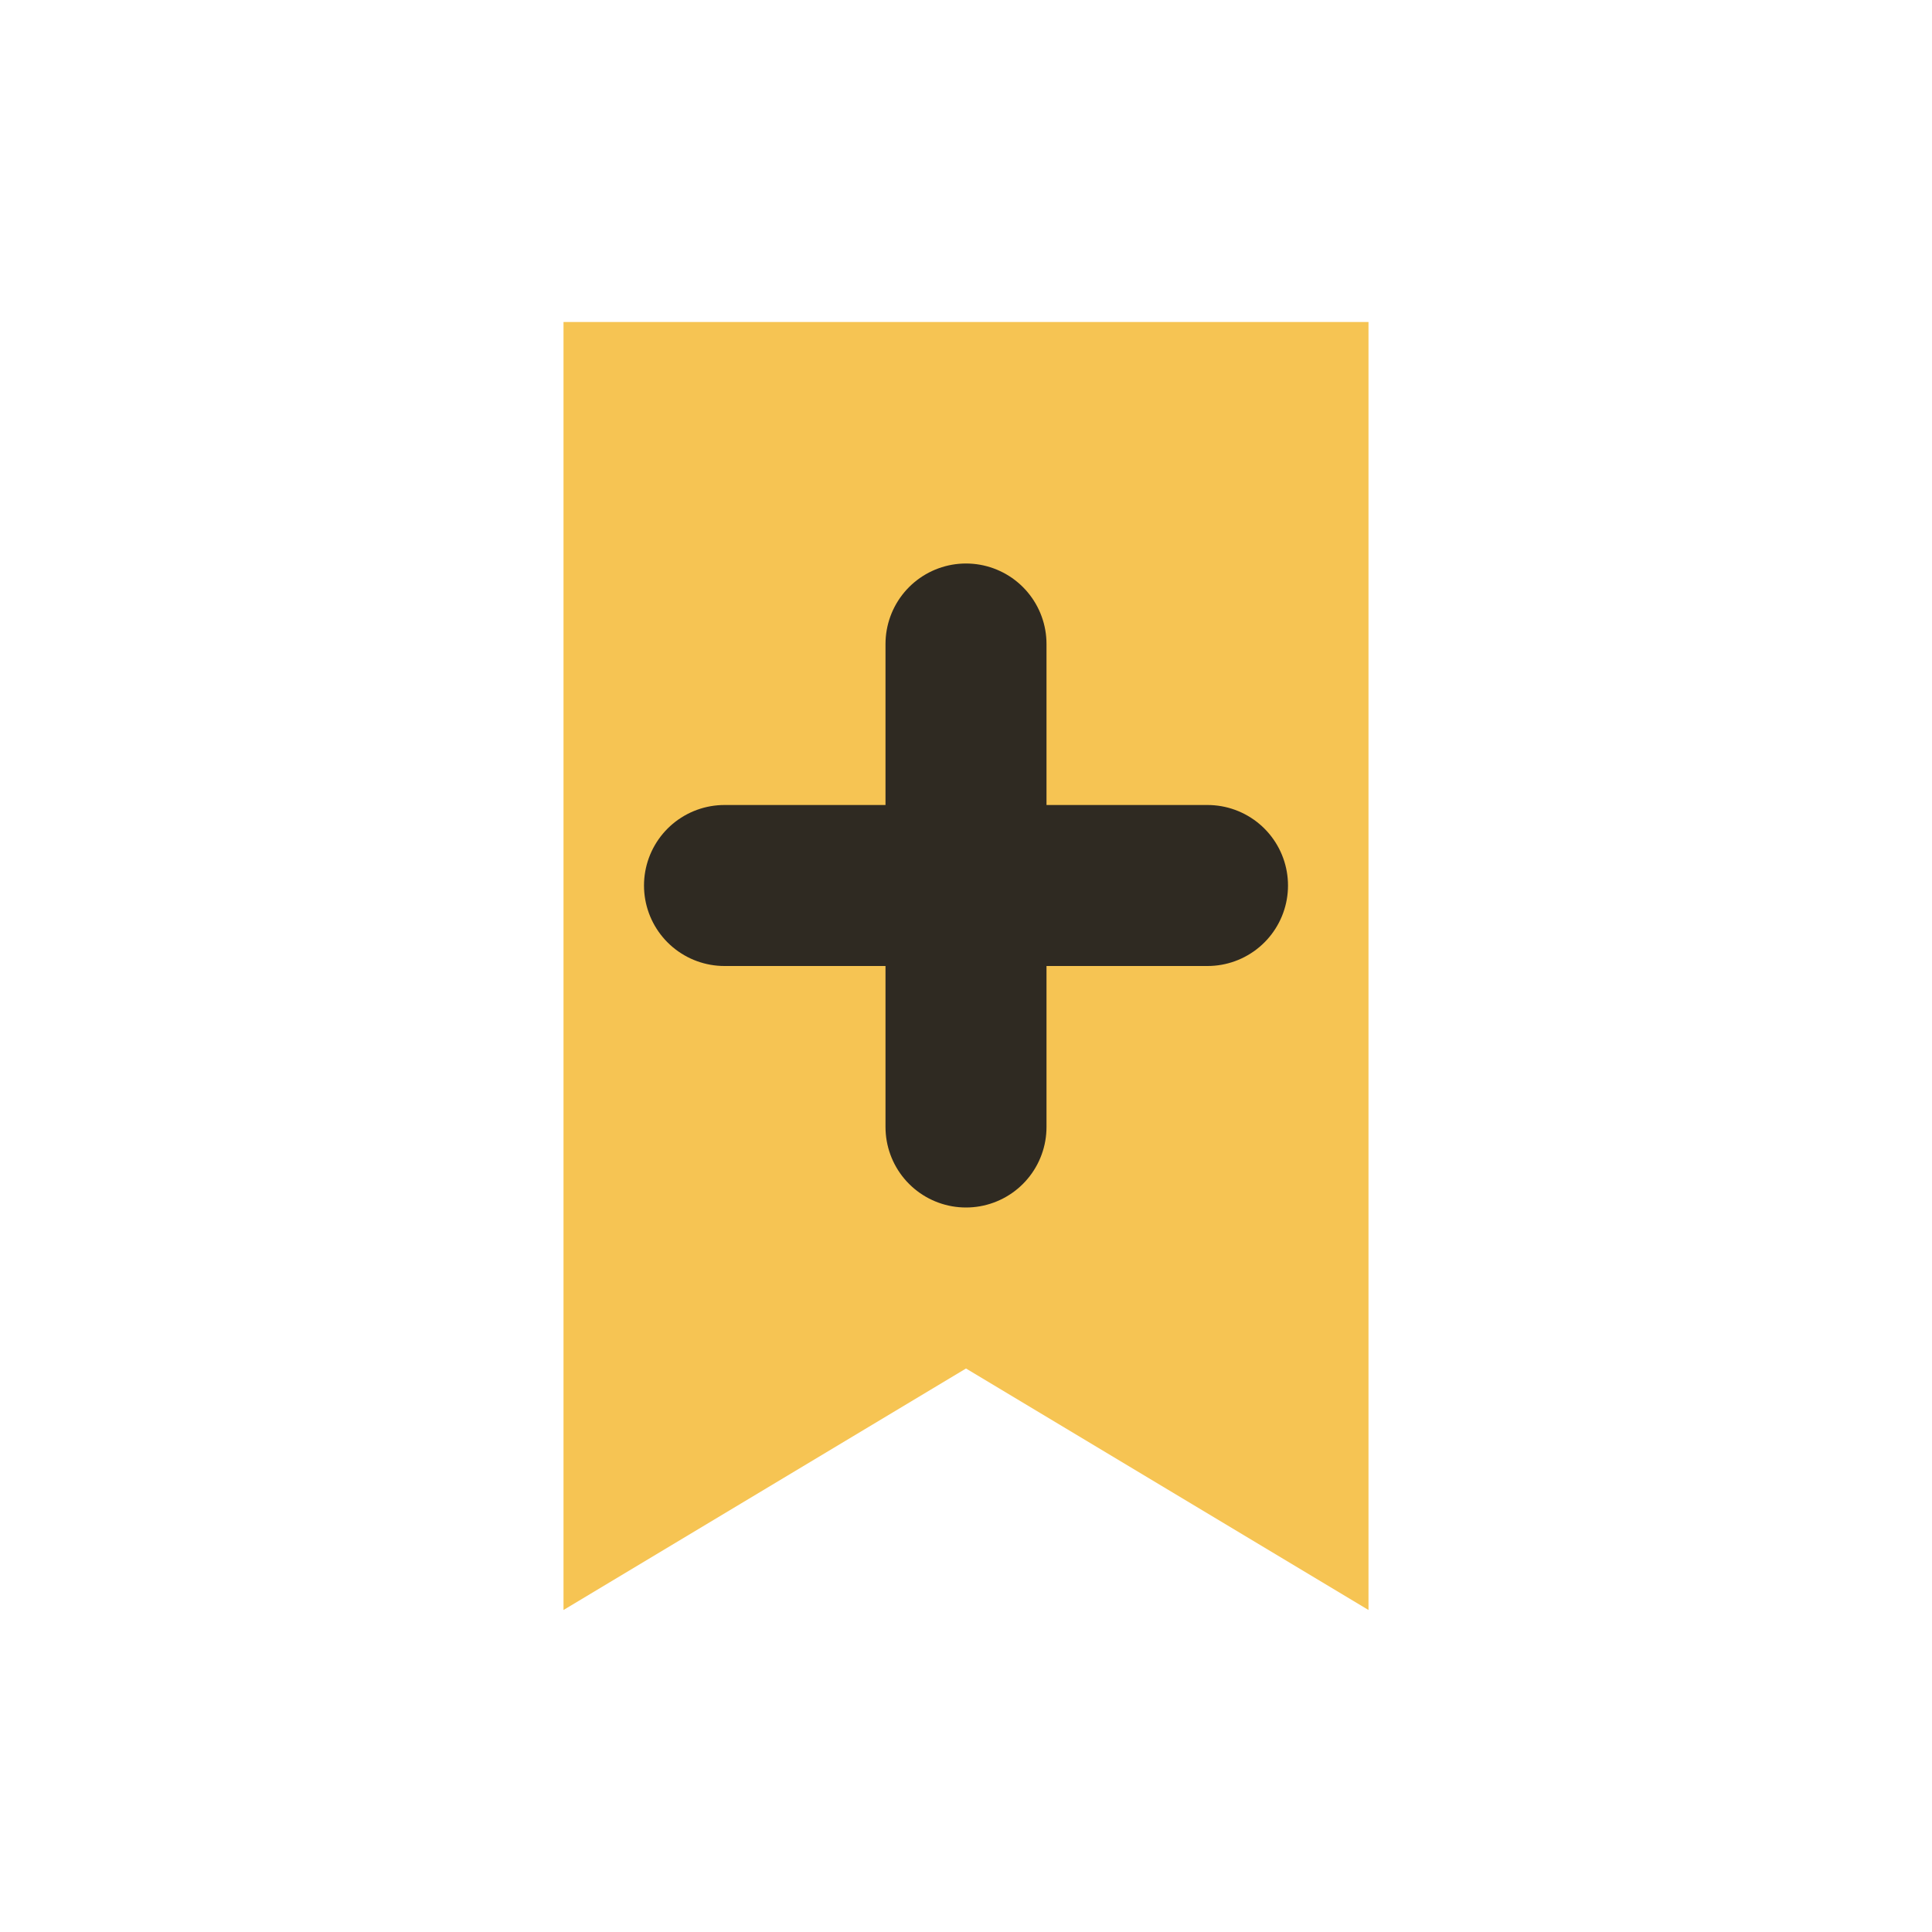
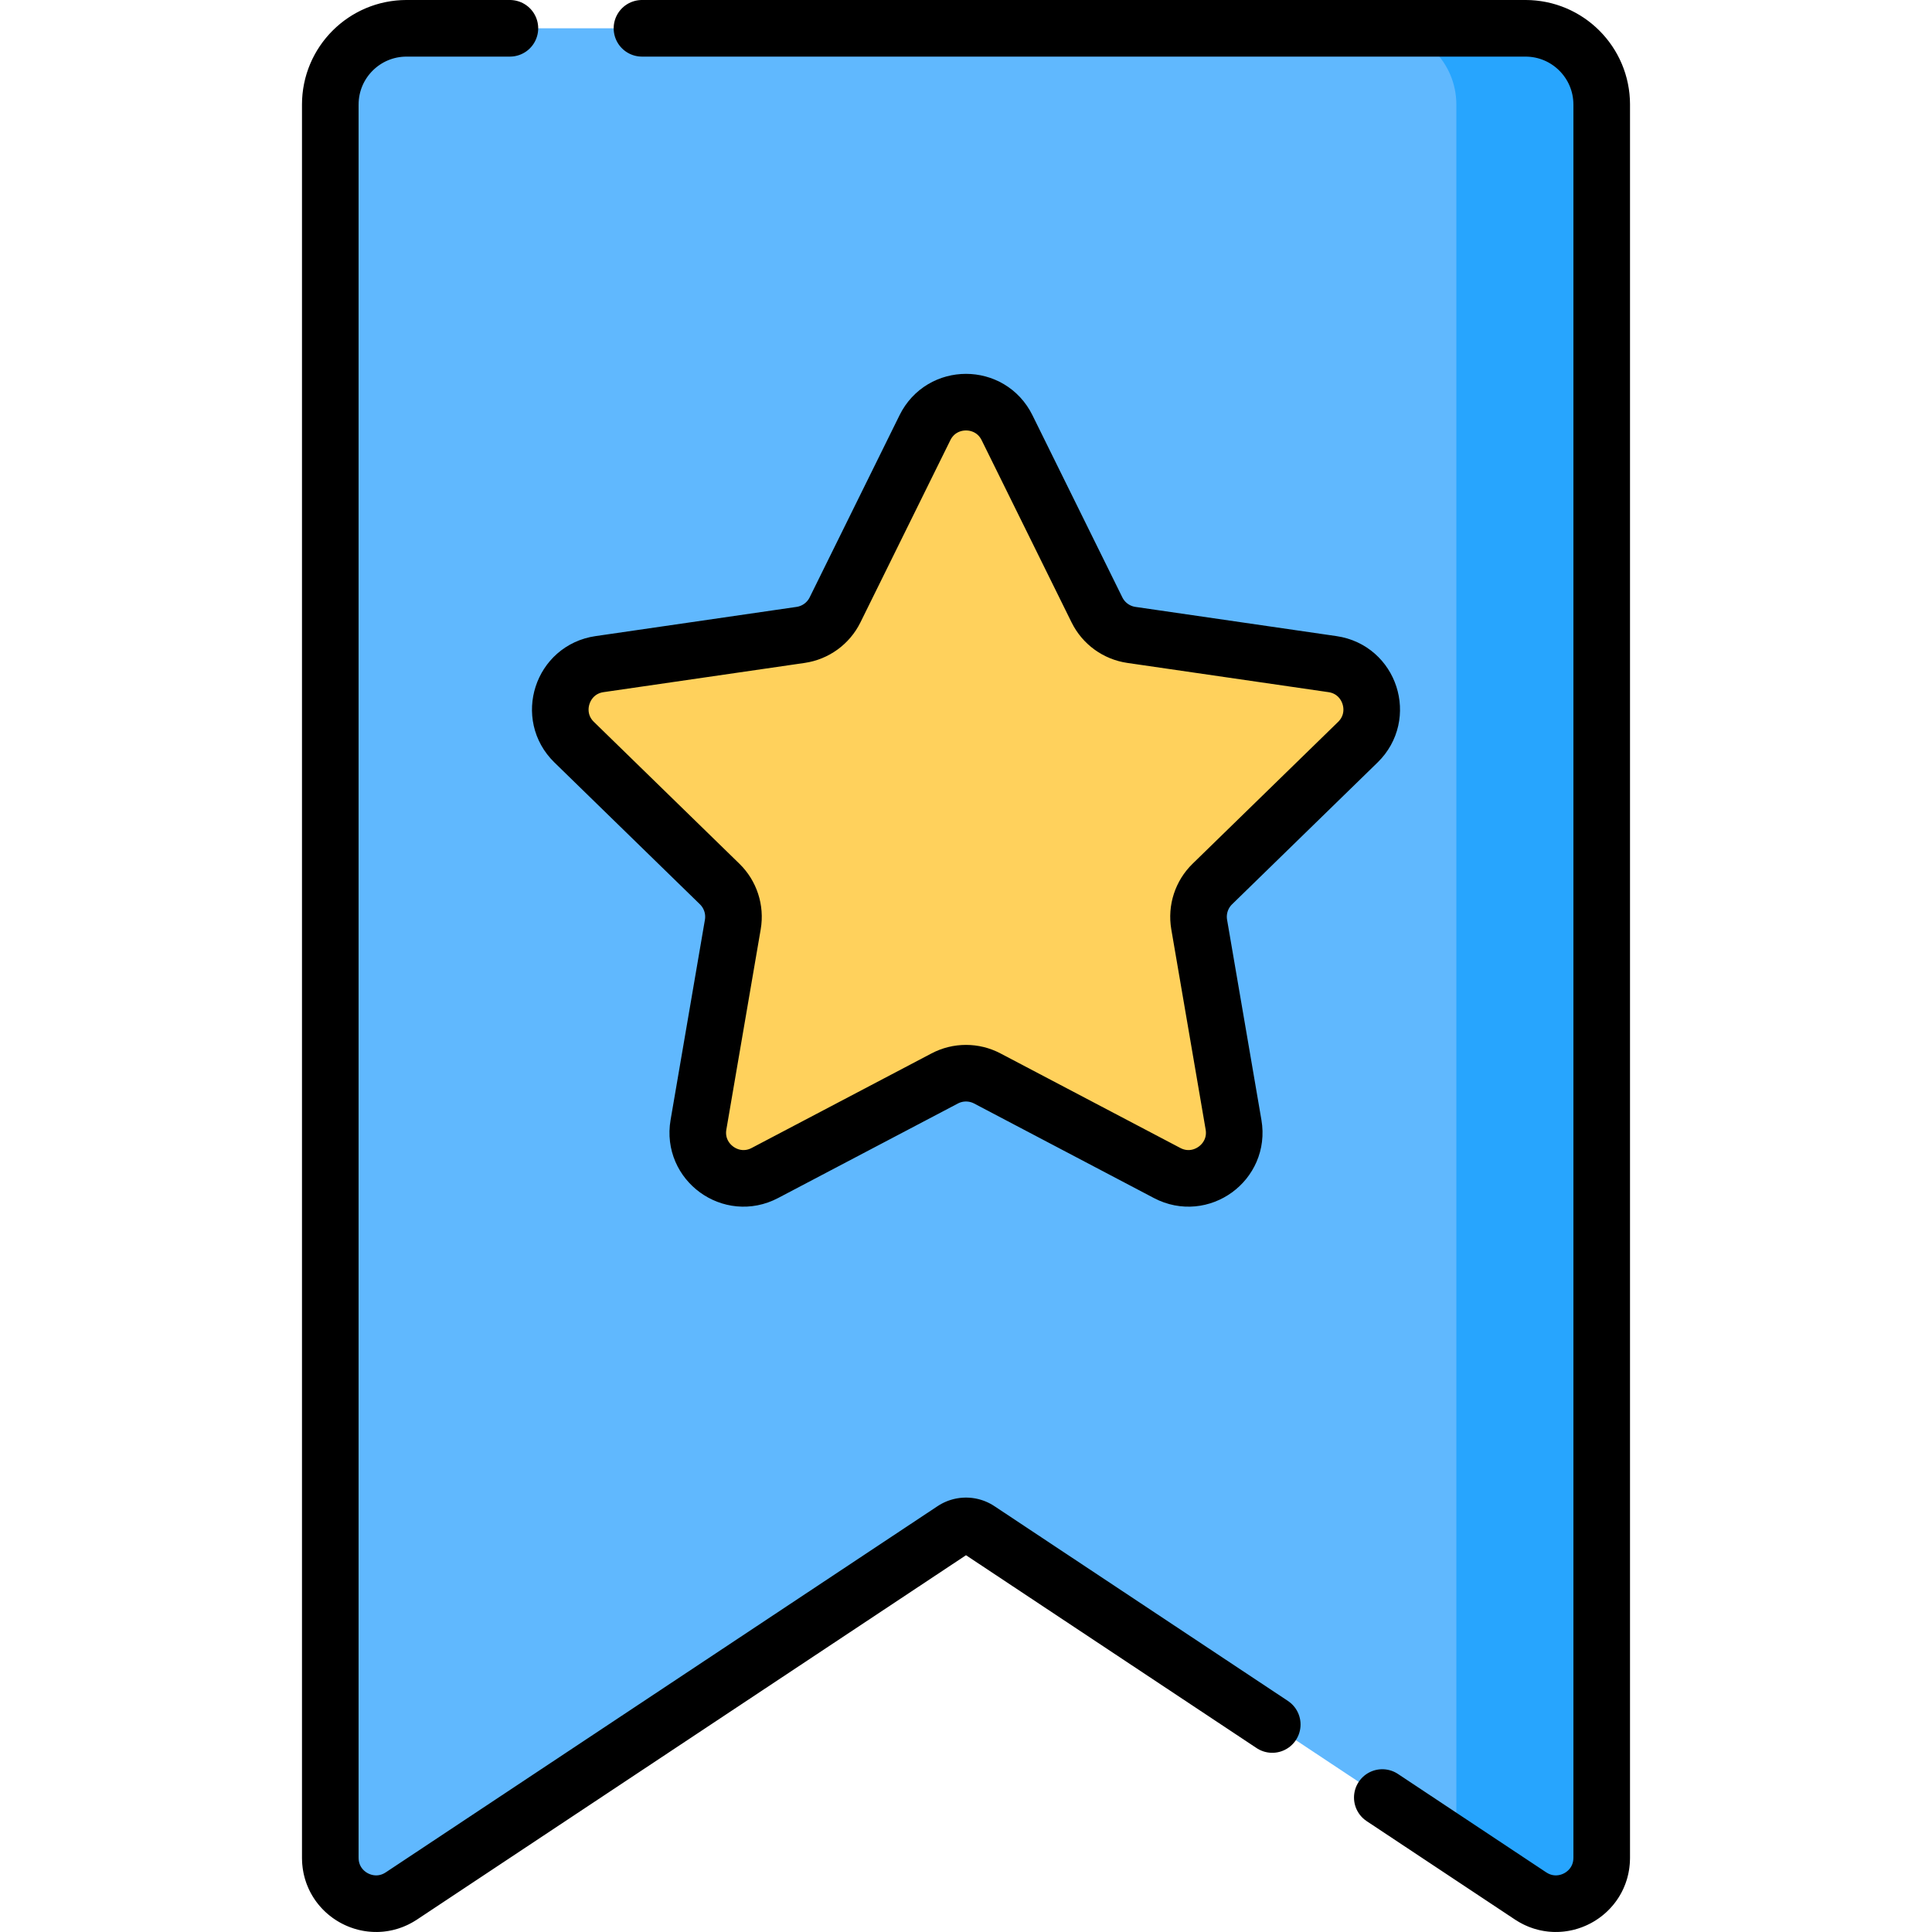
- <svg xmlns="http://www.w3.org/2000/svg" viewBox="0 0 24 24">
-   <path d="M7 4h10v16l-5-3-5 3V4z" fill="#f6c453" />
-   <path d="M12 8v6M9 11h6" stroke="#2f2a22" stroke-width="2" stroke-linecap="round" />
+ <svg xmlns="http://www.w3.org/2000/svg" version="1.1" id="svg2295" xml:space="preserve" width="682.667" height="682.667" viewBox="0 0 682.667 682.667">
+   <defs id="defs2299">
+     <clipPath clipPathUnits="userSpaceOnUse" id="clipPath2309">
+       <path d="M 0,512 H 512 V 0 H 0 Z" id="path2307" />
+     </clipPath>
+     <clipPath clipPathUnits="userSpaceOnUse" id="clipPath2337">
+       <path d="M 0,512 H 512 V 0 H 0 Z" id="path2335" />
+     </clipPath>
+   </defs>
+   <g id="g2301" transform="matrix(1.333333,0,0,-1.333333,0,682.6667)">
+     <g id="g2303">
+       <g id="g2305" clip-path="url(#clipPath2309)">
+         <g id="g2311" transform="translate(424.4702,484.292)">
+           <path d="m 0,0 v -464.647 c 0,-9.672 -10.77,-15.451 -18.829,-10.103 l -146.254,97.06 c -2.053,1.362 -4.722,1.362 -6.775,0 l -146.253,-97.06 c -8.059,-5.348 -18.829,0.431 -18.829,10.103 V 0 c 0,11.161 9.047,20.208 20.208,20.208 H -20.208 C -9.047,20.208 0,11.161 0,0" style="fill:#60b8fe;fill-opacity:1;fill-rule:nonzero;stroke:none" id="path2313" />
+         </g>
+         <g id="g2315" transform="translate(266.873,398.6646)">
+           <path d="m 0,0 23.832,-48.29 c 1.767,-3.579 5.18,-6.059 9.129,-6.633 l 53.291,-7.744 c 9.946,-1.444 13.916,-13.666 6.72,-20.681 l -38.561,-37.588 c -2.858,-2.786 -4.162,-6.799 -3.488,-10.732 l 9.104,-53.076 c 1.699,-9.905 -8.698,-17.458 -17.593,-12.782 l -47.665,25.059 c -3.532,1.857 -7.752,1.857 -11.284,0 l -47.665,-25.059 c -8.895,-4.676 -19.292,2.877 -17.593,12.782 l 9.104,53.076 c 0.674,3.933 -0.63,7.946 -3.488,10.732 l -38.561,37.588 c -7.197,7.015 -3.226,19.237 6.719,20.681 l 53.291,7.744 c 3.95,0.574 7.363,3.054 9.13,6.633 L -21.746,0 C -17.298,9.012 -4.448,9.012 0,0" style="fill:#ffd15c;fill-opacity:1;fill-rule:nonzero;stroke:none" id="path2317" />
+         </g>
+         <g id="g2319" transform="translate(404.2622,504.5)">
+           <path d="m 0,0 h -38.522 c 11.16,0 20.208,-9.047 20.208,-20.208 v -461.68 l 19.693,-13.07 c 8.059,-5.348 18.829,0.431 18.829,10.103 V -20.208 C 20.208,-9.047 11.161,0 0,0" style="fill:#27a5fe;fill-opacity:1;fill-rule:nonzero;stroke:none" id="path2321" />
+         </g>
+         <g id="g2323" transform="translate(424.4702,484.292)">
+           <path d="m 0,0 v -464.647 c 0,-9.672 -10.77,-15.451 -18.829,-10.103 l -146.254,97.06 c -2.053,1.362 -4.722,1.362 -6.775,0 l -146.253,-97.06 c -8.059,-5.348 -18.829,0.431 -18.829,10.103 V 0 c 0,11.161 9.047,20.208 20.208,20.208 H -20.208 C -9.047,20.208 0,11.161 0,0 Z" style="fill:none;stroke:#000000;stroke-width:15;stroke-linecap:round;stroke-linejoin:round;stroke-miterlimit:10;stroke-dasharray:538, 35, 288, 0;stroke-dashoffset:0;stroke-opacity:1" id="path2325" />
+         </g>
+         <g id="g2327" transform="translate(266.873,398.6646)">
+           <path d="m 0,0 23.832,-48.29 c 1.767,-3.579 5.18,-6.059 9.129,-6.633 l 53.291,-7.744 c 9.946,-1.444 13.916,-13.666 6.72,-20.681 l -38.561,-37.588 c -2.858,-2.786 -4.162,-6.799 -3.488,-10.732 l 9.104,-53.076 c 1.699,-9.905 -8.698,-17.458 -17.593,-12.782 l -47.665,25.059 c -3.532,1.857 -7.752,1.857 -11.284,0 l -47.665,-25.059 c -8.895,-4.676 -19.292,2.877 -17.593,12.782 l 9.104,53.076 c 0.674,3.933 -0.63,7.946 -3.488,10.732 l -38.561,37.588 c -7.197,7.015 -3.226,19.237 6.719,20.681 l 53.291,7.744 c 3.95,0.574 7.363,3.054 9.13,6.633 L -21.746,0 C -17.298,9.012 -4.448,9.012 0,0 Z" style="fill:none;stroke:#000000;stroke-width:15;stroke-linecap:round;stroke-linejoin:round;stroke-miterlimit:10;stroke-dasharray:none;stroke-opacity:1" id="path2329" />
+         </g>
+       </g>
+     </g>
+     <g id="g2331">
+       <g id="g2333" clip-path="url(#clipPath2337)">
+         <g id="g2339" transform="translate(-151.8745,456.3535)">
+           <path d="m 0,0 v 0 c -59.771,0 -109.665,-42.249 -121.469,-98.51 -0.609,-2.899 -4.704,-2.901 -5.313,0 C -138.586,-42.249 -188.48,0 -248.25,0 h -0.001 c -114.106,0 -167.756,-141.01 -82.508,-216.858 l 193.339,-172.02 c 7.58,-6.745 19.009,-6.745 26.589,0 l 193.339,172.02 C 167.756,-141.01 114.106,0 0,0" style="fill:#fe646f;fill-opacity:1;fill-rule:nonzero;stroke:none" id="path2341" />
+         </g>
+         <g id="g2343" transform="translate(-151.8745,456.3535)">
+           <path d="m 0,0 v 0 c -6.912,0 -13.689,-0.572 -20.293,-1.658 99.375,-15.991 141.363,-144.168 61.527,-215.2 l -185.997,-165.488 7.343,-6.532 c 7.58,-6.745 19.009,-6.745 26.589,0 l 193.339,172.02 C 167.756,-141.01 114.106,0 0,0" style="fill:#fd4755;fill-opacity:1;fill-rule:nonzero;stroke:none" id="path2345" />
+         </g>
+         <g id="g2347" transform="translate(-151.8745,456.3535)">
+           <path d="m 0,0 v 0 c -59.771,0 -109.665,-42.249 -121.469,-98.51 -0.609,-2.899 -4.704,-2.901 -5.313,0 C -138.586,-42.249 -188.48,0 -248.25,0 h -0.001 c -114.106,0 -167.756,-141.01 -82.508,-216.858 l 193.339,-172.02 c 7.58,-6.745 19.009,-6.745 26.589,0 l 193.339,172.02 C 167.756,-141.01 114.106,0 0,0 Z" style="fill:none;stroke:#000000;stroke-width:15;stroke-linecap:round;stroke-linejoin:round;stroke-miterlimit:10;stroke-dasharray:376, 35, 230, 0;stroke-dashoffset:0;stroke-opacity:1" id="path2349" />
+         </g>
+       </g>
+     </g>
+   </g>
</svg>
